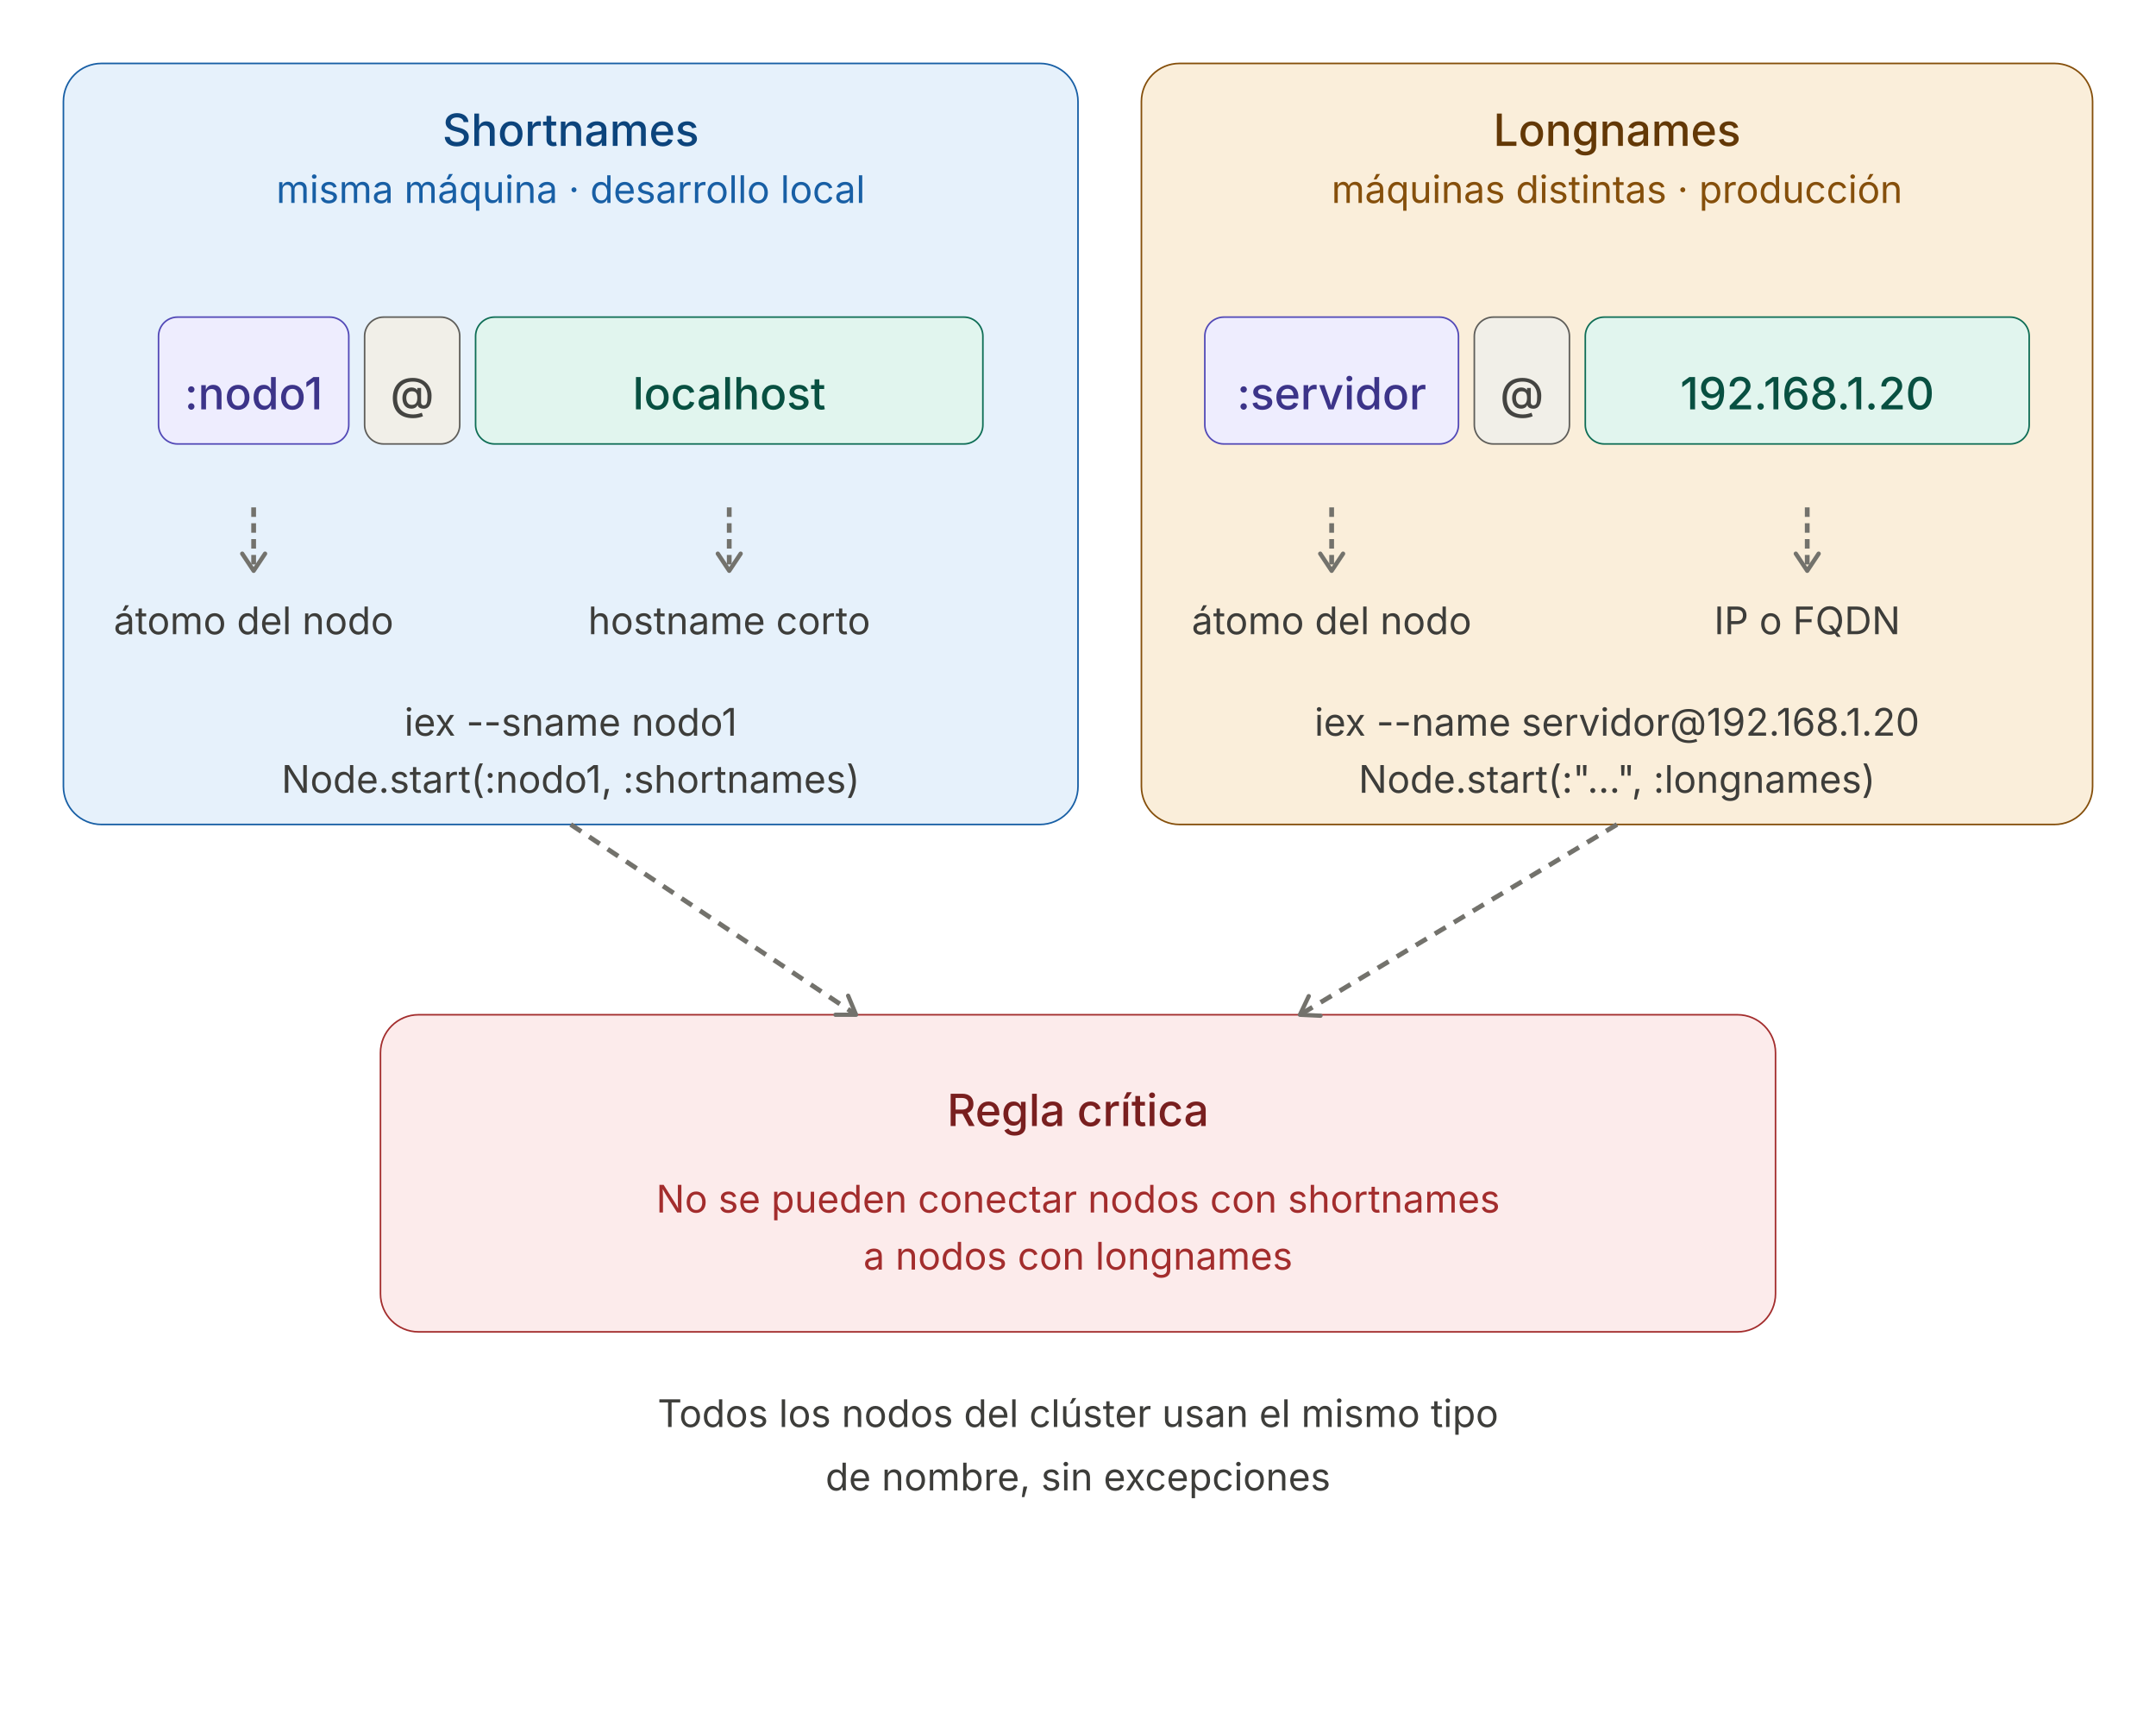
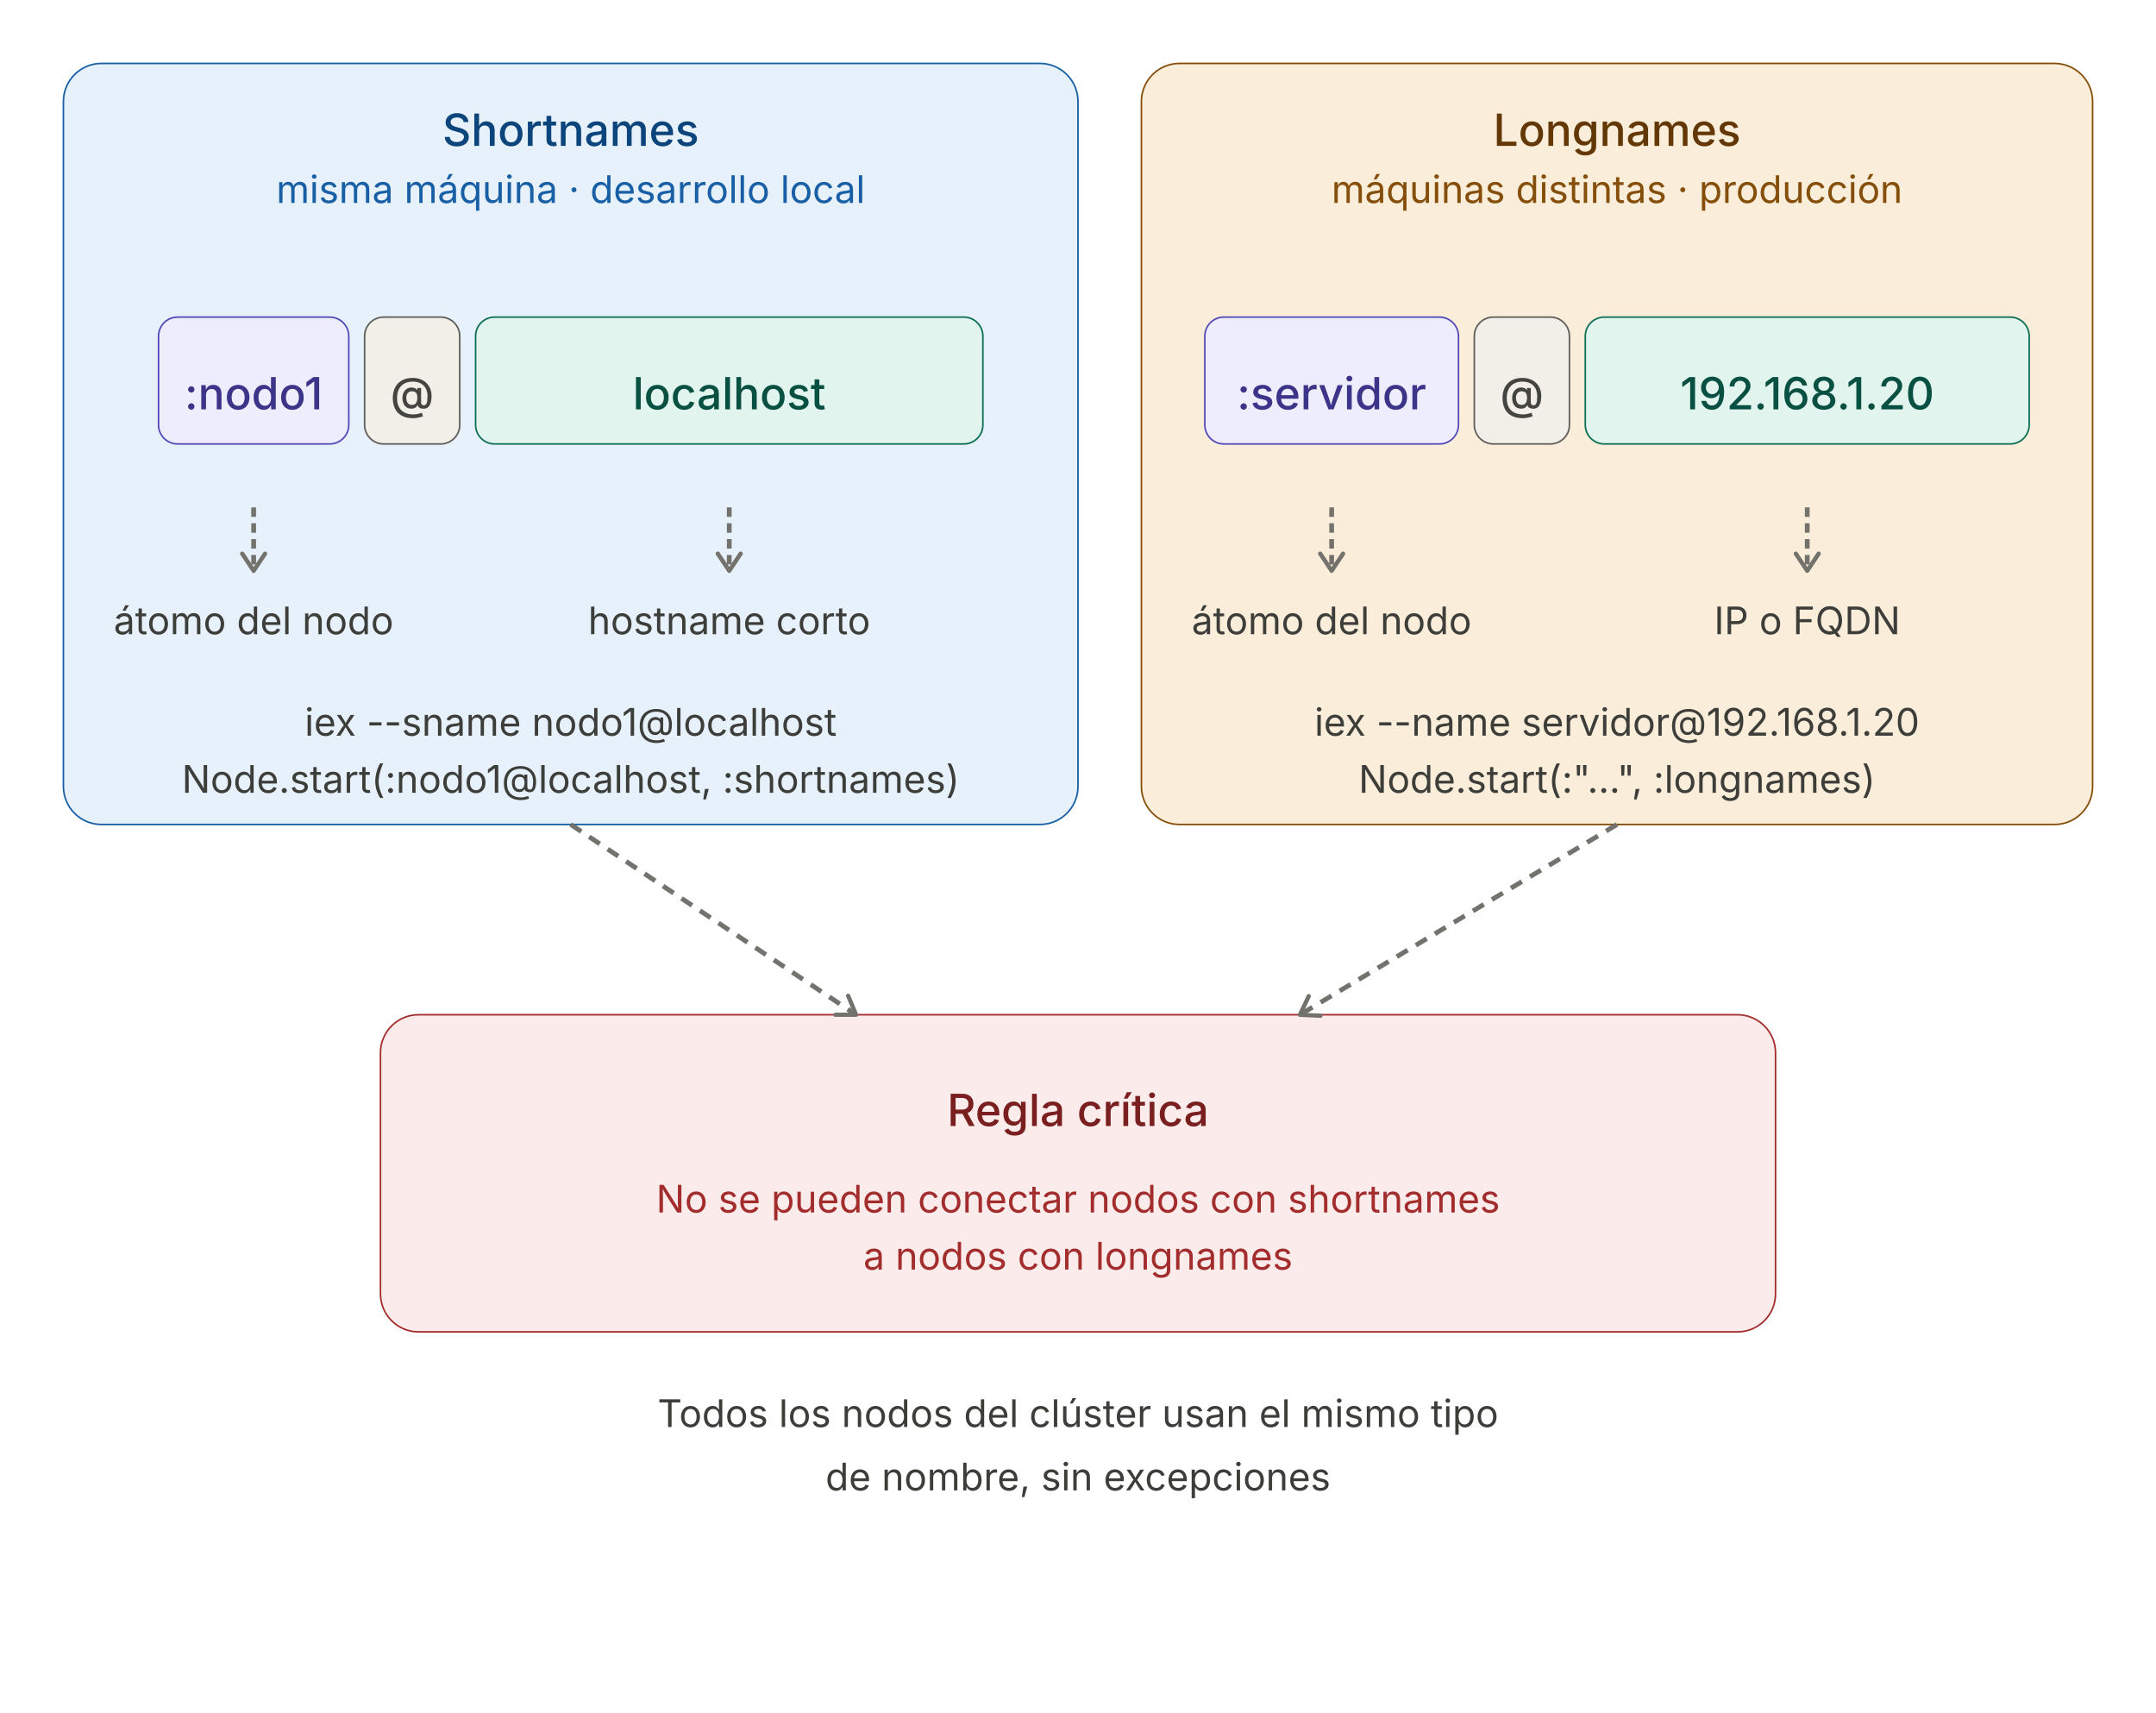
<svg xmlns="http://www.w3.org/2000/svg" width="100%" viewBox="0 0 680 540" role="img" style="">
  <defs>
    <marker id="arrow" viewBox="0 0 10 10" refX="8" refY="5" markerWidth="6" markerHeight="6" orient="auto-start-reverse">
      <path d="M2 1L8 5L2 9" fill="none" stroke="context-stroke" stroke-width="1.5" stroke-linecap="round" stroke-linejoin="round" />
    </marker>
  </defs>
  <g style="fill:rgb(0, 0, 0);stroke:none;color:rgb(0, 0, 0);stroke-width:1px;stroke-linecap:butt;stroke-linejoin:miter;opacity:1;font-family:&quot;Anthropic Sans&quot;, -apple-system, BlinkMacSystemFont, &quot;Segoe UI&quot;, sans-serif;font-size:16px;font-weight:400;text-anchor:start;dominant-baseline:auto">
    <rect x="20" y="20" width="320" height="240" rx="12" stroke-width="0.5" style="fill:rgb(230, 241, 251);stroke:rgb(24, 95, 165);color:rgb(0, 0, 0);stroke-width:0.5px;stroke-linecap:butt;stroke-linejoin:miter;opacity:1;font-family:&quot;Anthropic Sans&quot;, -apple-system, BlinkMacSystemFont, &quot;Segoe UI&quot;, sans-serif;font-size:16px;font-weight:400;text-anchor:start;dominant-baseline:auto" />
    <text x="180" y="46" text-anchor="middle" style="fill:rgb(12, 68, 124);stroke:none;color:rgb(0, 0, 0);stroke-width:1px;stroke-linecap:butt;stroke-linejoin:miter;opacity:1;font-family:&quot;Anthropic Sans&quot;, -apple-system, BlinkMacSystemFont, &quot;Segoe UI&quot;, sans-serif;font-size:14px;font-weight:500;text-anchor:middle;dominant-baseline:auto">Shortnames</text>
    <text x="180" y="64" text-anchor="middle" style="fill:rgb(24, 95, 165);stroke:none;color:rgb(0, 0, 0);stroke-width:1px;stroke-linecap:butt;stroke-linejoin:miter;opacity:1;font-family:&quot;Anthropic Sans&quot;, -apple-system, BlinkMacSystemFont, &quot;Segoe UI&quot;, sans-serif;font-size:12px;font-weight:400;text-anchor:middle;dominant-baseline:auto">misma máquina · desarrollo local</text>
  </g>
  <g style="fill:rgb(0, 0, 0);stroke:none;color:rgb(0, 0, 0);stroke-width:1px;stroke-linecap:butt;stroke-linejoin:miter;opacity:1;font-family:&quot;Anthropic Sans&quot;, -apple-system, BlinkMacSystemFont, &quot;Segoe UI&quot;, sans-serif;font-size:16px;font-weight:400;text-anchor:start;dominant-baseline:auto">
    <rect x="50" y="100" width="60" height="40" rx="6" stroke-width="0.5" style="fill:rgb(238, 237, 254);stroke:rgb(83, 74, 183);color:rgb(0, 0, 0);stroke-width:0.5px;stroke-linecap:butt;stroke-linejoin:miter;opacity:1;font-family:&quot;Anthropic Sans&quot;, -apple-system, BlinkMacSystemFont, &quot;Segoe UI&quot;, sans-serif;font-size:16px;font-weight:400;text-anchor:start;dominant-baseline:auto" />
    <text x="80" y="124" text-anchor="middle" dominant-baseline="central" style="fill:rgb(60, 52, 137);stroke:none;color:rgb(0, 0, 0);stroke-width:1px;stroke-linecap:butt;stroke-linejoin:miter;opacity:1;font-family:&quot;Anthropic Sans&quot;, -apple-system, BlinkMacSystemFont, &quot;Segoe UI&quot;, sans-serif;font-size:14px;font-weight:500;text-anchor:middle;dominant-baseline:central">:nodo1</text>
  </g>
  <g style="fill:rgb(0, 0, 0);stroke:none;color:rgb(0, 0, 0);stroke-width:1px;stroke-linecap:butt;stroke-linejoin:miter;opacity:1;font-family:&quot;Anthropic Sans&quot;, -apple-system, BlinkMacSystemFont, &quot;Segoe UI&quot;, sans-serif;font-size:16px;font-weight:400;text-anchor:start;dominant-baseline:auto">
    <rect x="115" y="100" width="30" height="40" rx="6" stroke-width="0.5" style="fill:rgb(241, 239, 232);stroke:rgb(95, 94, 90);color:rgb(0, 0, 0);stroke-width:0.5px;stroke-linecap:butt;stroke-linejoin:miter;opacity:1;font-family:&quot;Anthropic Sans&quot;, -apple-system, BlinkMacSystemFont, &quot;Segoe UI&quot;, sans-serif;font-size:16px;font-weight:400;text-anchor:start;dominant-baseline:auto" />
    <text x="130" y="124" text-anchor="middle" dominant-baseline="central" style="fill:rgb(68, 68, 65);stroke:none;color:rgb(0, 0, 0);stroke-width:1px;stroke-linecap:butt;stroke-linejoin:miter;opacity:1;font-family:&quot;Anthropic Sans&quot;, -apple-system, BlinkMacSystemFont, &quot;Segoe UI&quot;, sans-serif;font-size:14px;font-weight:500;text-anchor:middle;dominant-baseline:central">@</text>
  </g>
  <g style="fill:rgb(0, 0, 0);stroke:none;color:rgb(0, 0, 0);stroke-width:1px;stroke-linecap:butt;stroke-linejoin:miter;opacity:1;font-family:&quot;Anthropic Sans&quot;, -apple-system, BlinkMacSystemFont, &quot;Segoe UI&quot;, sans-serif;font-size:16px;font-weight:400;text-anchor:start;dominant-baseline:auto">
    <rect x="150" y="100" width="160" height="40" rx="6" stroke-width="0.5" style="fill:rgb(225, 245, 238);stroke:rgb(15, 110, 86);color:rgb(0, 0, 0);stroke-width:0.5px;stroke-linecap:butt;stroke-linejoin:miter;opacity:1;font-family:&quot;Anthropic Sans&quot;, -apple-system, BlinkMacSystemFont, &quot;Segoe UI&quot;, sans-serif;font-size:16px;font-weight:400;text-anchor:start;dominant-baseline:auto" />
    <text x="230" y="124" text-anchor="middle" dominant-baseline="central" style="fill:rgb(8, 80, 65);stroke:none;color:rgb(0, 0, 0);stroke-width:1px;stroke-linecap:butt;stroke-linejoin:miter;opacity:1;font-family:&quot;Anthropic Sans&quot;, -apple-system, BlinkMacSystemFont, &quot;Segoe UI&quot;, sans-serif;font-size:14px;font-weight:500;text-anchor:middle;dominant-baseline:central">localhost</text>
  </g>
  <line x1="80" y1="160" x2="80" y2="180" marker-end="url(#arrow)" stroke-dasharray="3 2" style="fill:none;stroke:rgb(115, 114, 108);color:rgb(0, 0, 0);stroke-width:1.5px;stroke-dasharray:3px, 2px;stroke-linecap:butt;stroke-linejoin:miter;opacity:1;font-family:&quot;Anthropic Sans&quot;, -apple-system, BlinkMacSystemFont, &quot;Segoe UI&quot;, sans-serif;font-size:16px;font-weight:400;text-anchor:start;dominant-baseline:auto" />
  <text x="80" y="200" text-anchor="middle" style="fill:rgb(61, 61, 58);stroke:none;color:rgb(0, 0, 0);stroke-width:1px;stroke-linecap:butt;stroke-linejoin:miter;opacity:1;font-family:&quot;Anthropic Sans&quot;, -apple-system, BlinkMacSystemFont, &quot;Segoe UI&quot;, sans-serif;font-size:12px;font-weight:400;text-anchor:middle;dominant-baseline:auto">átomo del nodo</text>
  <line x1="230" y1="160" x2="230" y2="180" marker-end="url(#arrow)" stroke-dasharray="3 2" style="fill:none;stroke:rgb(115, 114, 108);color:rgb(0, 0, 0);stroke-width:1.5px;stroke-dasharray:3px, 2px;stroke-linecap:butt;stroke-linejoin:miter;opacity:1;font-family:&quot;Anthropic Sans&quot;, -apple-system, BlinkMacSystemFont, &quot;Segoe UI&quot;, sans-serif;font-size:16px;font-weight:400;text-anchor:start;dominant-baseline:auto" />
  <text x="230" y="200" text-anchor="middle" style="fill:rgb(61, 61, 58);stroke:none;color:rgb(0, 0, 0);stroke-width:1px;stroke-linecap:butt;stroke-linejoin:miter;opacity:1;font-family:&quot;Anthropic Sans&quot;, -apple-system, BlinkMacSystemFont, &quot;Segoe UI&quot;, sans-serif;font-size:12px;font-weight:400;text-anchor:middle;dominant-baseline:auto">hostname corto</text>
-   <text x="180" y="232" text-anchor="middle" style="fill:rgb(61, 61, 58);stroke:none;color:rgb(0, 0, 0);stroke-width:1px;stroke-linecap:butt;stroke-linejoin:miter;opacity:1;font-family:&quot;Anthropic Sans&quot;, -apple-system, BlinkMacSystemFont, &quot;Segoe UI&quot;, sans-serif;font-size:12px;font-weight:400;text-anchor:middle;dominant-baseline:auto">iex --sname nodo1</text>
-   <text x="180" y="250" text-anchor="middle" style="fill:rgb(61, 61, 58);stroke:none;color:rgb(0, 0, 0);stroke-width:1px;stroke-linecap:butt;stroke-linejoin:miter;opacity:1;font-family:&quot;Anthropic Sans&quot;, -apple-system, BlinkMacSystemFont, &quot;Segoe UI&quot;, sans-serif;font-size:12px;font-weight:400;text-anchor:middle;dominant-baseline:auto">Node.start(:nodo1, :shortnames)</text>
+   <text x="180" y="232" text-anchor="middle" style="fill:rgb(61, 61, 58);stroke:none;color:rgb(0, 0, 0);stroke-width:1px;stroke-linecap:butt;stroke-linejoin:miter;opacity:1;font-family:&quot;Anthropic Sans&quot;, -apple-system, BlinkMacSystemFont, &quot;Segoe UI&quot;, sans-serif;font-size:12px;font-weight:400;text-anchor:middle;dominant-baseline:auto">iex --sname nodo1@localhost</text>
+   <text x="180" y="250" text-anchor="middle" style="fill:rgb(61, 61, 58);stroke:none;color:rgb(0, 0, 0);stroke-width:1px;stroke-linecap:butt;stroke-linejoin:miter;opacity:1;font-family:&quot;Anthropic Sans&quot;, -apple-system, BlinkMacSystemFont, &quot;Segoe UI&quot;, sans-serif;font-size:12px;font-weight:400;text-anchor:middle;dominant-baseline:auto">Node.start(:nodo1@localhost, :shortnames)</text>
  <g style="fill:rgb(0, 0, 0);stroke:none;color:rgb(0, 0, 0);stroke-width:1px;stroke-linecap:butt;stroke-linejoin:miter;opacity:1;font-family:&quot;Anthropic Sans&quot;, -apple-system, BlinkMacSystemFont, &quot;Segoe UI&quot;, sans-serif;font-size:16px;font-weight:400;text-anchor:start;dominant-baseline:auto">
    <rect x="360" y="20" width="300" height="240" rx="12" stroke-width="0.5" style="fill:rgb(250, 238, 218);stroke:rgb(133, 79, 11);color:rgb(0, 0, 0);stroke-width:0.5px;stroke-linecap:butt;stroke-linejoin:miter;opacity:1;font-family:&quot;Anthropic Sans&quot;, -apple-system, BlinkMacSystemFont, &quot;Segoe UI&quot;, sans-serif;font-size:16px;font-weight:400;text-anchor:start;dominant-baseline:auto" />
    <text x="510" y="46" text-anchor="middle" style="fill:rgb(99, 56, 6);stroke:none;color:rgb(0, 0, 0);stroke-width:1px;stroke-linecap:butt;stroke-linejoin:miter;opacity:1;font-family:&quot;Anthropic Sans&quot;, -apple-system, BlinkMacSystemFont, &quot;Segoe UI&quot;, sans-serif;font-size:14px;font-weight:500;text-anchor:middle;dominant-baseline:auto">Longnames</text>
    <text x="510" y="64" text-anchor="middle" style="fill:rgb(133, 79, 11);stroke:none;color:rgb(0, 0, 0);stroke-width:1px;stroke-linecap:butt;stroke-linejoin:miter;opacity:1;font-family:&quot;Anthropic Sans&quot;, -apple-system, BlinkMacSystemFont, &quot;Segoe UI&quot;, sans-serif;font-size:12px;font-weight:400;text-anchor:middle;dominant-baseline:auto">máquinas distintas · producción</text>
  </g>
  <g style="fill:rgb(0, 0, 0);stroke:none;color:rgb(0, 0, 0);stroke-width:1px;stroke-linecap:butt;stroke-linejoin:miter;opacity:1;font-family:&quot;Anthropic Sans&quot;, -apple-system, BlinkMacSystemFont, &quot;Segoe UI&quot;, sans-serif;font-size:16px;font-weight:400;text-anchor:start;dominant-baseline:auto">
    <rect x="380" y="100" width="80" height="40" rx="6" stroke-width="0.5" style="fill:rgb(238, 237, 254);stroke:rgb(83, 74, 183);color:rgb(0, 0, 0);stroke-width:0.5px;stroke-linecap:butt;stroke-linejoin:miter;opacity:1;font-family:&quot;Anthropic Sans&quot;, -apple-system, BlinkMacSystemFont, &quot;Segoe UI&quot;, sans-serif;font-size:16px;font-weight:400;text-anchor:start;dominant-baseline:auto" />
    <text x="420" y="124" text-anchor="middle" dominant-baseline="central" style="fill:rgb(60, 52, 137);stroke:none;color:rgb(0, 0, 0);stroke-width:1px;stroke-linecap:butt;stroke-linejoin:miter;opacity:1;font-family:&quot;Anthropic Sans&quot;, -apple-system, BlinkMacSystemFont, &quot;Segoe UI&quot;, sans-serif;font-size:14px;font-weight:500;text-anchor:middle;dominant-baseline:central">:servidor</text>
  </g>
  <g style="fill:rgb(0, 0, 0);stroke:none;color:rgb(0, 0, 0);stroke-width:1px;stroke-linecap:butt;stroke-linejoin:miter;opacity:1;font-family:&quot;Anthropic Sans&quot;, -apple-system, BlinkMacSystemFont, &quot;Segoe UI&quot;, sans-serif;font-size:16px;font-weight:400;text-anchor:start;dominant-baseline:auto">
    <rect x="465" y="100" width="30" height="40" rx="6" stroke-width="0.5" style="fill:rgb(241, 239, 232);stroke:rgb(95, 94, 90);color:rgb(0, 0, 0);stroke-width:0.5px;stroke-linecap:butt;stroke-linejoin:miter;opacity:1;font-family:&quot;Anthropic Sans&quot;, -apple-system, BlinkMacSystemFont, &quot;Segoe UI&quot;, sans-serif;font-size:16px;font-weight:400;text-anchor:start;dominant-baseline:auto" />
    <text x="480" y="124" text-anchor="middle" dominant-baseline="central" style="fill:rgb(68, 68, 65);stroke:none;color:rgb(0, 0, 0);stroke-width:1px;stroke-linecap:butt;stroke-linejoin:miter;opacity:1;font-family:&quot;Anthropic Sans&quot;, -apple-system, BlinkMacSystemFont, &quot;Segoe UI&quot;, sans-serif;font-size:14px;font-weight:500;text-anchor:middle;dominant-baseline:central">@</text>
  </g>
  <g style="fill:rgb(0, 0, 0);stroke:none;color:rgb(0, 0, 0);stroke-width:1px;stroke-linecap:butt;stroke-linejoin:miter;opacity:1;font-family:&quot;Anthropic Sans&quot;, -apple-system, BlinkMacSystemFont, &quot;Segoe UI&quot;, sans-serif;font-size:16px;font-weight:400;text-anchor:start;dominant-baseline:auto">
    <rect x="500" y="100" width="140" height="40" rx="6" stroke-width="0.5" style="fill:rgb(225, 245, 238);stroke:rgb(15, 110, 86);color:rgb(0, 0, 0);stroke-width:0.5px;stroke-linecap:butt;stroke-linejoin:miter;opacity:1;font-family:&quot;Anthropic Sans&quot;, -apple-system, BlinkMacSystemFont, &quot;Segoe UI&quot;, sans-serif;font-size:16px;font-weight:400;text-anchor:start;dominant-baseline:auto" />
    <text x="570" y="124" text-anchor="middle" dominant-baseline="central" style="fill:rgb(8, 80, 65);stroke:none;color:rgb(0, 0, 0);stroke-width:1px;stroke-linecap:butt;stroke-linejoin:miter;opacity:1;font-family:&quot;Anthropic Sans&quot;, -apple-system, BlinkMacSystemFont, &quot;Segoe UI&quot;, sans-serif;font-size:14px;font-weight:500;text-anchor:middle;dominant-baseline:central">192.168.1.20</text>
  </g>
  <line x1="420" y1="160" x2="420" y2="180" marker-end="url(#arrow)" stroke-dasharray="3 2" style="fill:none;stroke:rgb(115, 114, 108);color:rgb(0, 0, 0);stroke-width:1.5px;stroke-dasharray:3px, 2px;stroke-linecap:butt;stroke-linejoin:miter;opacity:1;font-family:&quot;Anthropic Sans&quot;, -apple-system, BlinkMacSystemFont, &quot;Segoe UI&quot;, sans-serif;font-size:16px;font-weight:400;text-anchor:start;dominant-baseline:auto" />
  <text x="420" y="200" text-anchor="middle" style="fill:rgb(61, 61, 58);stroke:none;color:rgb(0, 0, 0);stroke-width:1px;stroke-linecap:butt;stroke-linejoin:miter;opacity:1;font-family:&quot;Anthropic Sans&quot;, -apple-system, BlinkMacSystemFont, &quot;Segoe UI&quot;, sans-serif;font-size:12px;font-weight:400;text-anchor:middle;dominant-baseline:auto">átomo del nodo</text>
  <line x1="570" y1="160" x2="570" y2="180" marker-end="url(#arrow)" stroke-dasharray="3 2" style="fill:none;stroke:rgb(115, 114, 108);color:rgb(0, 0, 0);stroke-width:1.5px;stroke-dasharray:3px, 2px;stroke-linecap:butt;stroke-linejoin:miter;opacity:1;font-family:&quot;Anthropic Sans&quot;, -apple-system, BlinkMacSystemFont, &quot;Segoe UI&quot;, sans-serif;font-size:16px;font-weight:400;text-anchor:start;dominant-baseline:auto" />
  <text x="570" y="200" text-anchor="middle" style="fill:rgb(61, 61, 58);stroke:none;color:rgb(0, 0, 0);stroke-width:1px;stroke-linecap:butt;stroke-linejoin:miter;opacity:1;font-family:&quot;Anthropic Sans&quot;, -apple-system, BlinkMacSystemFont, &quot;Segoe UI&quot;, sans-serif;font-size:12px;font-weight:400;text-anchor:middle;dominant-baseline:auto">IP o FQDN</text>
  <text x="510" y="232" text-anchor="middle" style="fill:rgb(61, 61, 58);stroke:none;color:rgb(0, 0, 0);stroke-width:1px;stroke-linecap:butt;stroke-linejoin:miter;opacity:1;font-family:&quot;Anthropic Sans&quot;, -apple-system, BlinkMacSystemFont, &quot;Segoe UI&quot;, sans-serif;font-size:12px;font-weight:400;text-anchor:middle;dominant-baseline:auto">iex --name servidor@192.168.1.20</text>
  <text x="510" y="250" text-anchor="middle" style="fill:rgb(61, 61, 58);stroke:none;color:rgb(0, 0, 0);stroke-width:1px;stroke-linecap:butt;stroke-linejoin:miter;opacity:1;font-family:&quot;Anthropic Sans&quot;, -apple-system, BlinkMacSystemFont, &quot;Segoe UI&quot;, sans-serif;font-size:12px;font-weight:400;text-anchor:middle;dominant-baseline:auto">Node.start(:"...", :longnames)</text>
  <g style="fill:rgb(0, 0, 0);stroke:none;color:rgb(0, 0, 0);stroke-width:1px;stroke-linecap:butt;stroke-linejoin:miter;opacity:1;font-family:&quot;Anthropic Sans&quot;, -apple-system, BlinkMacSystemFont, &quot;Segoe UI&quot;, sans-serif;font-size:16px;font-weight:400;text-anchor:start;dominant-baseline:auto">
    <rect x="120" y="320" width="440" height="100" rx="12" stroke-width="0.5" style="fill:rgb(252, 235, 235);stroke:rgb(163, 45, 45);color:rgb(0, 0, 0);stroke-width:0.5px;stroke-linecap:butt;stroke-linejoin:miter;opacity:1;font-family:&quot;Anthropic Sans&quot;, -apple-system, BlinkMacSystemFont, &quot;Segoe UI&quot;, sans-serif;font-size:16px;font-weight:400;text-anchor:start;dominant-baseline:auto" />
    <text x="340" y="350" text-anchor="middle" dominant-baseline="central" style="fill:rgb(121, 31, 31);stroke:none;color:rgb(0, 0, 0);stroke-width:1px;stroke-linecap:butt;stroke-linejoin:miter;opacity:1;font-family:&quot;Anthropic Sans&quot;, -apple-system, BlinkMacSystemFont, &quot;Segoe UI&quot;, sans-serif;font-size:14px;font-weight:500;text-anchor:middle;dominant-baseline:central">Regla crítica</text>
    <text x="340" y="378" text-anchor="middle" dominant-baseline="central" style="fill:rgb(163, 45, 45);stroke:none;color:rgb(0, 0, 0);stroke-width:1px;stroke-linecap:butt;stroke-linejoin:miter;opacity:1;font-family:&quot;Anthropic Sans&quot;, -apple-system, BlinkMacSystemFont, &quot;Segoe UI&quot;, sans-serif;font-size:12px;font-weight:400;text-anchor:middle;dominant-baseline:central">No se pueden conectar nodos con shortnames</text>
    <text x="340" y="396" text-anchor="middle" dominant-baseline="central" style="fill:rgb(163, 45, 45);stroke:none;color:rgb(0, 0, 0);stroke-width:1px;stroke-linecap:butt;stroke-linejoin:miter;opacity:1;font-family:&quot;Anthropic Sans&quot;, -apple-system, BlinkMacSystemFont, &quot;Segoe UI&quot;, sans-serif;font-size:12px;font-weight:400;text-anchor:middle;dominant-baseline:central">a nodos con longnames</text>
  </g>
  <line x1="180" y1="260" x2="270" y2="320" marker-end="url(#arrow)" stroke="#A32D2D" stroke-dasharray="4 3" style="fill:none;stroke:rgb(115, 114, 108);color:rgb(0, 0, 0);stroke-width:1.5px;stroke-dasharray:4px, 3px;stroke-linecap:butt;stroke-linejoin:miter;opacity:1;font-family:&quot;Anthropic Sans&quot;, -apple-system, BlinkMacSystemFont, &quot;Segoe UI&quot;, sans-serif;font-size:16px;font-weight:400;text-anchor:start;dominant-baseline:auto" />
  <line x1="510" y1="260" x2="410" y2="320" marker-end="url(#arrow)" stroke="#A32D2D" stroke-dasharray="4 3" style="fill:none;stroke:rgb(115, 114, 108);color:rgb(0, 0, 0);stroke-width:1.5px;stroke-dasharray:4px, 3px;stroke-linecap:butt;stroke-linejoin:miter;opacity:1;font-family:&quot;Anthropic Sans&quot;, -apple-system, BlinkMacSystemFont, &quot;Segoe UI&quot;, sans-serif;font-size:16px;font-weight:400;text-anchor:start;dominant-baseline:auto" />
  <text x="340" y="450" text-anchor="middle" style="fill:rgb(61, 61, 58);stroke:none;color:rgb(0, 0, 0);stroke-width:1px;stroke-linecap:butt;stroke-linejoin:miter;opacity:1;font-family:&quot;Anthropic Sans&quot;, -apple-system, BlinkMacSystemFont, &quot;Segoe UI&quot;, sans-serif;font-size:12px;font-weight:400;text-anchor:middle;dominant-baseline:auto">Todos los nodos del clúster usan el mismo tipo</text>
  <text x="340" y="470" text-anchor="middle" style="fill:rgb(61, 61, 58);stroke:none;color:rgb(0, 0, 0);stroke-width:1px;stroke-linecap:butt;stroke-linejoin:miter;opacity:1;font-family:&quot;Anthropic Sans&quot;, -apple-system, BlinkMacSystemFont, &quot;Segoe UI&quot;, sans-serif;font-size:12px;font-weight:400;text-anchor:middle;dominant-baseline:auto">de nombre, sin excepciones</text>
</svg>
